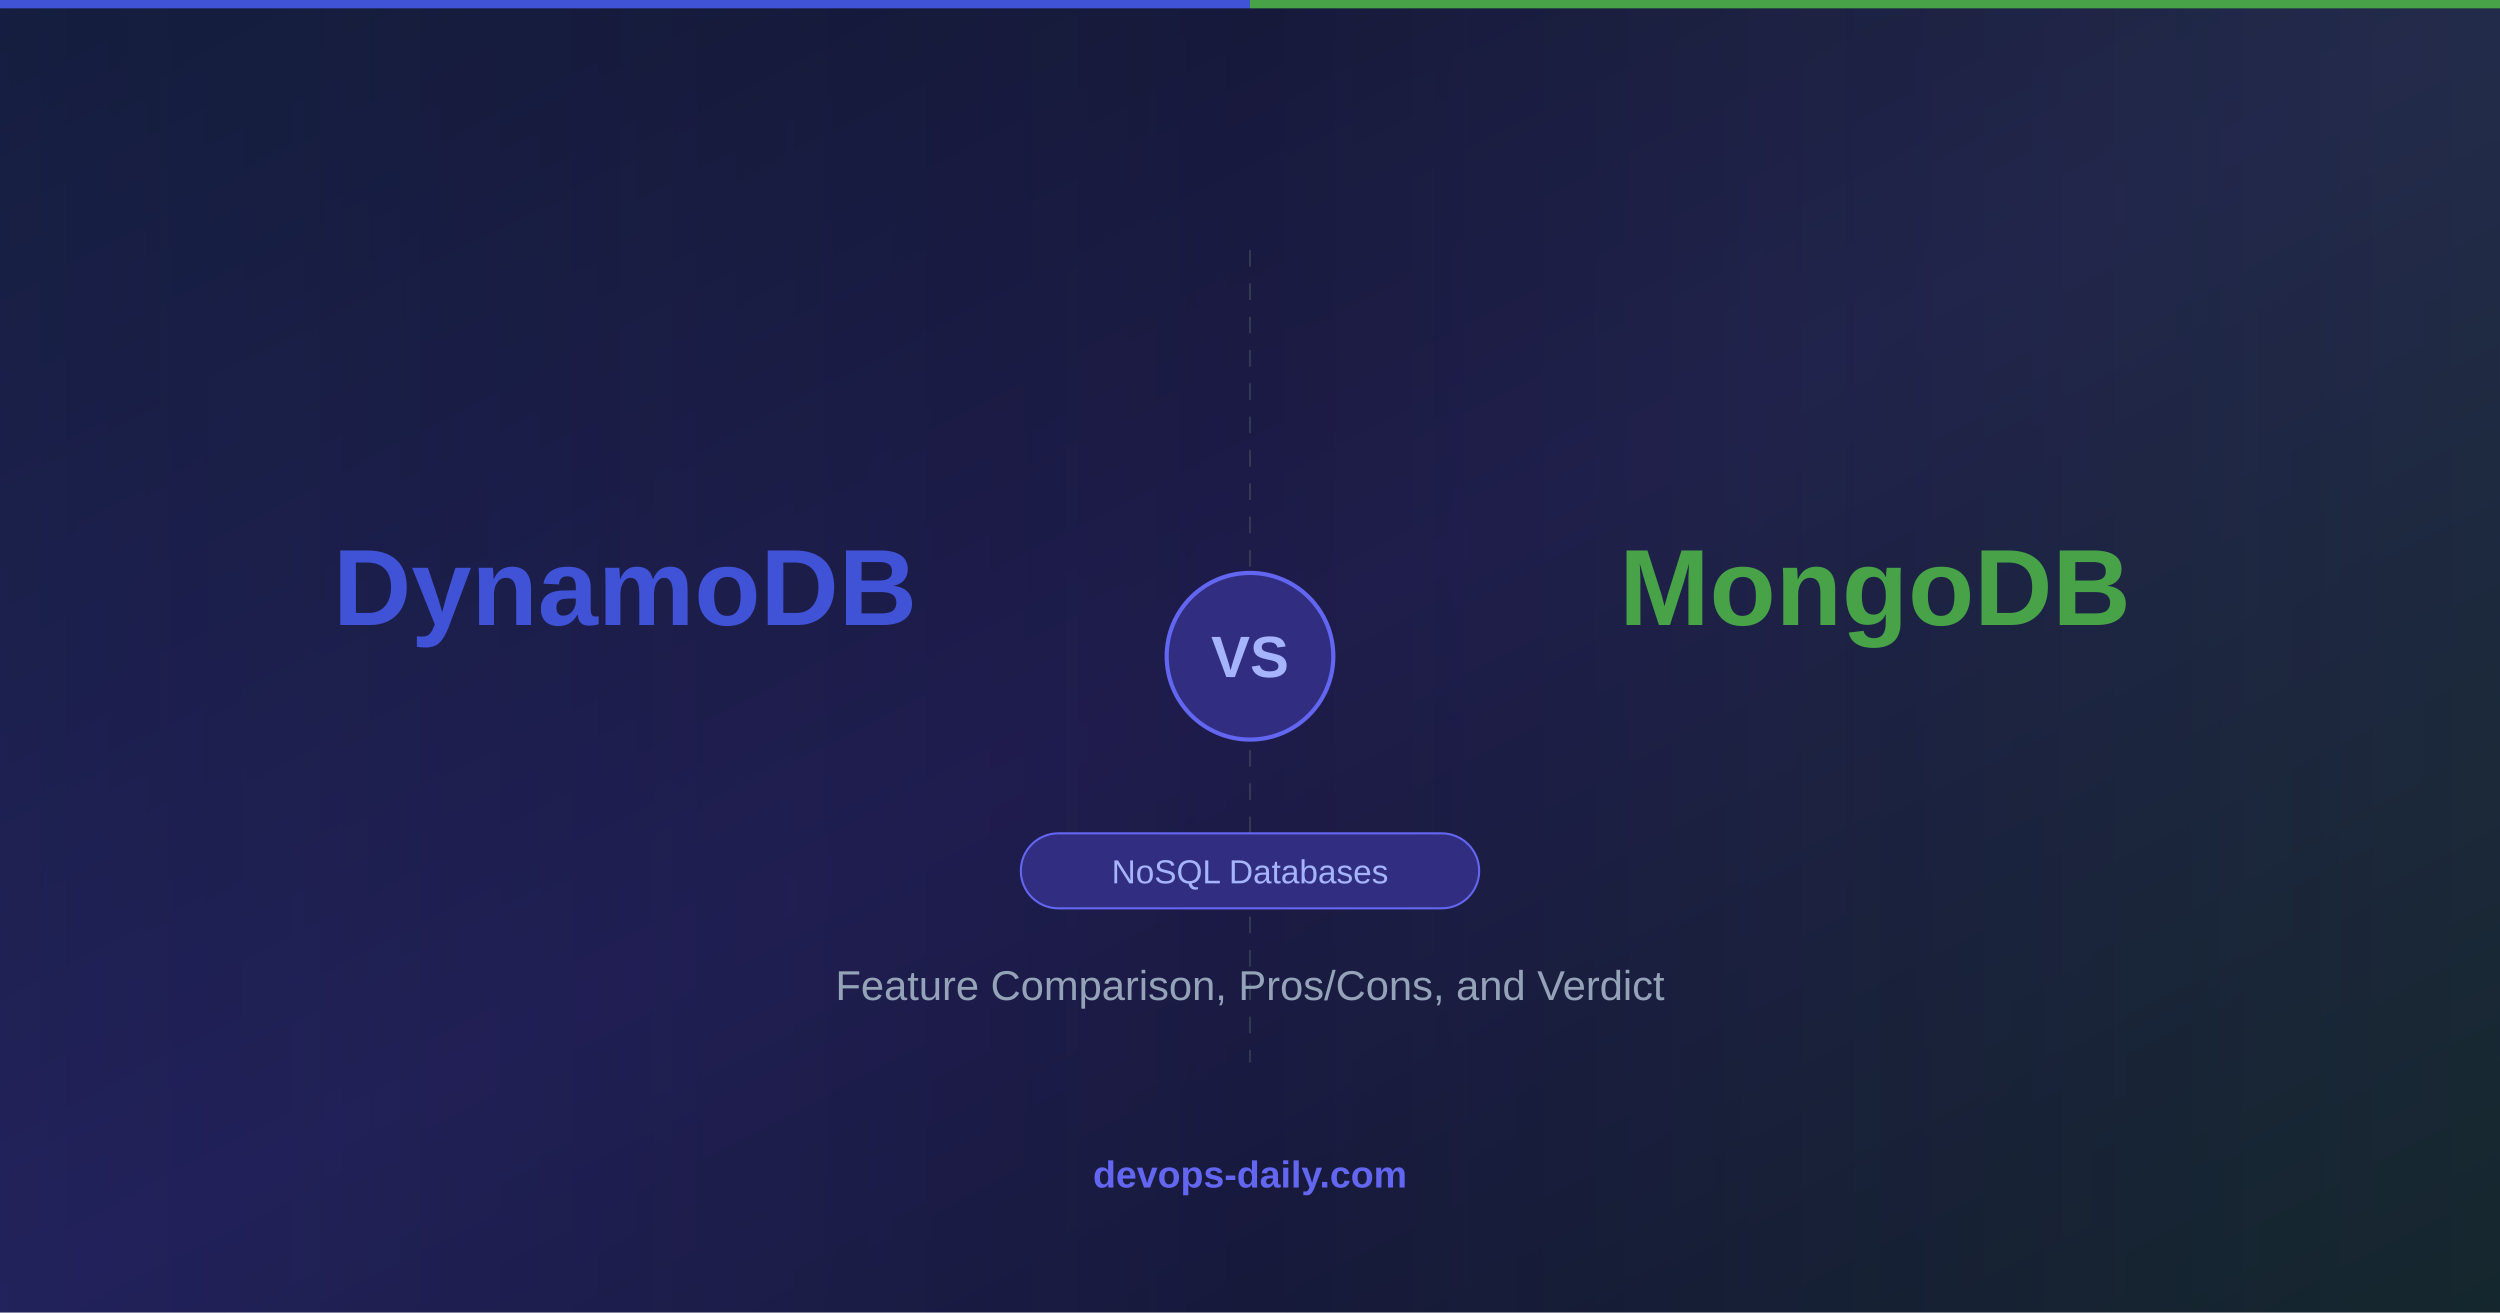
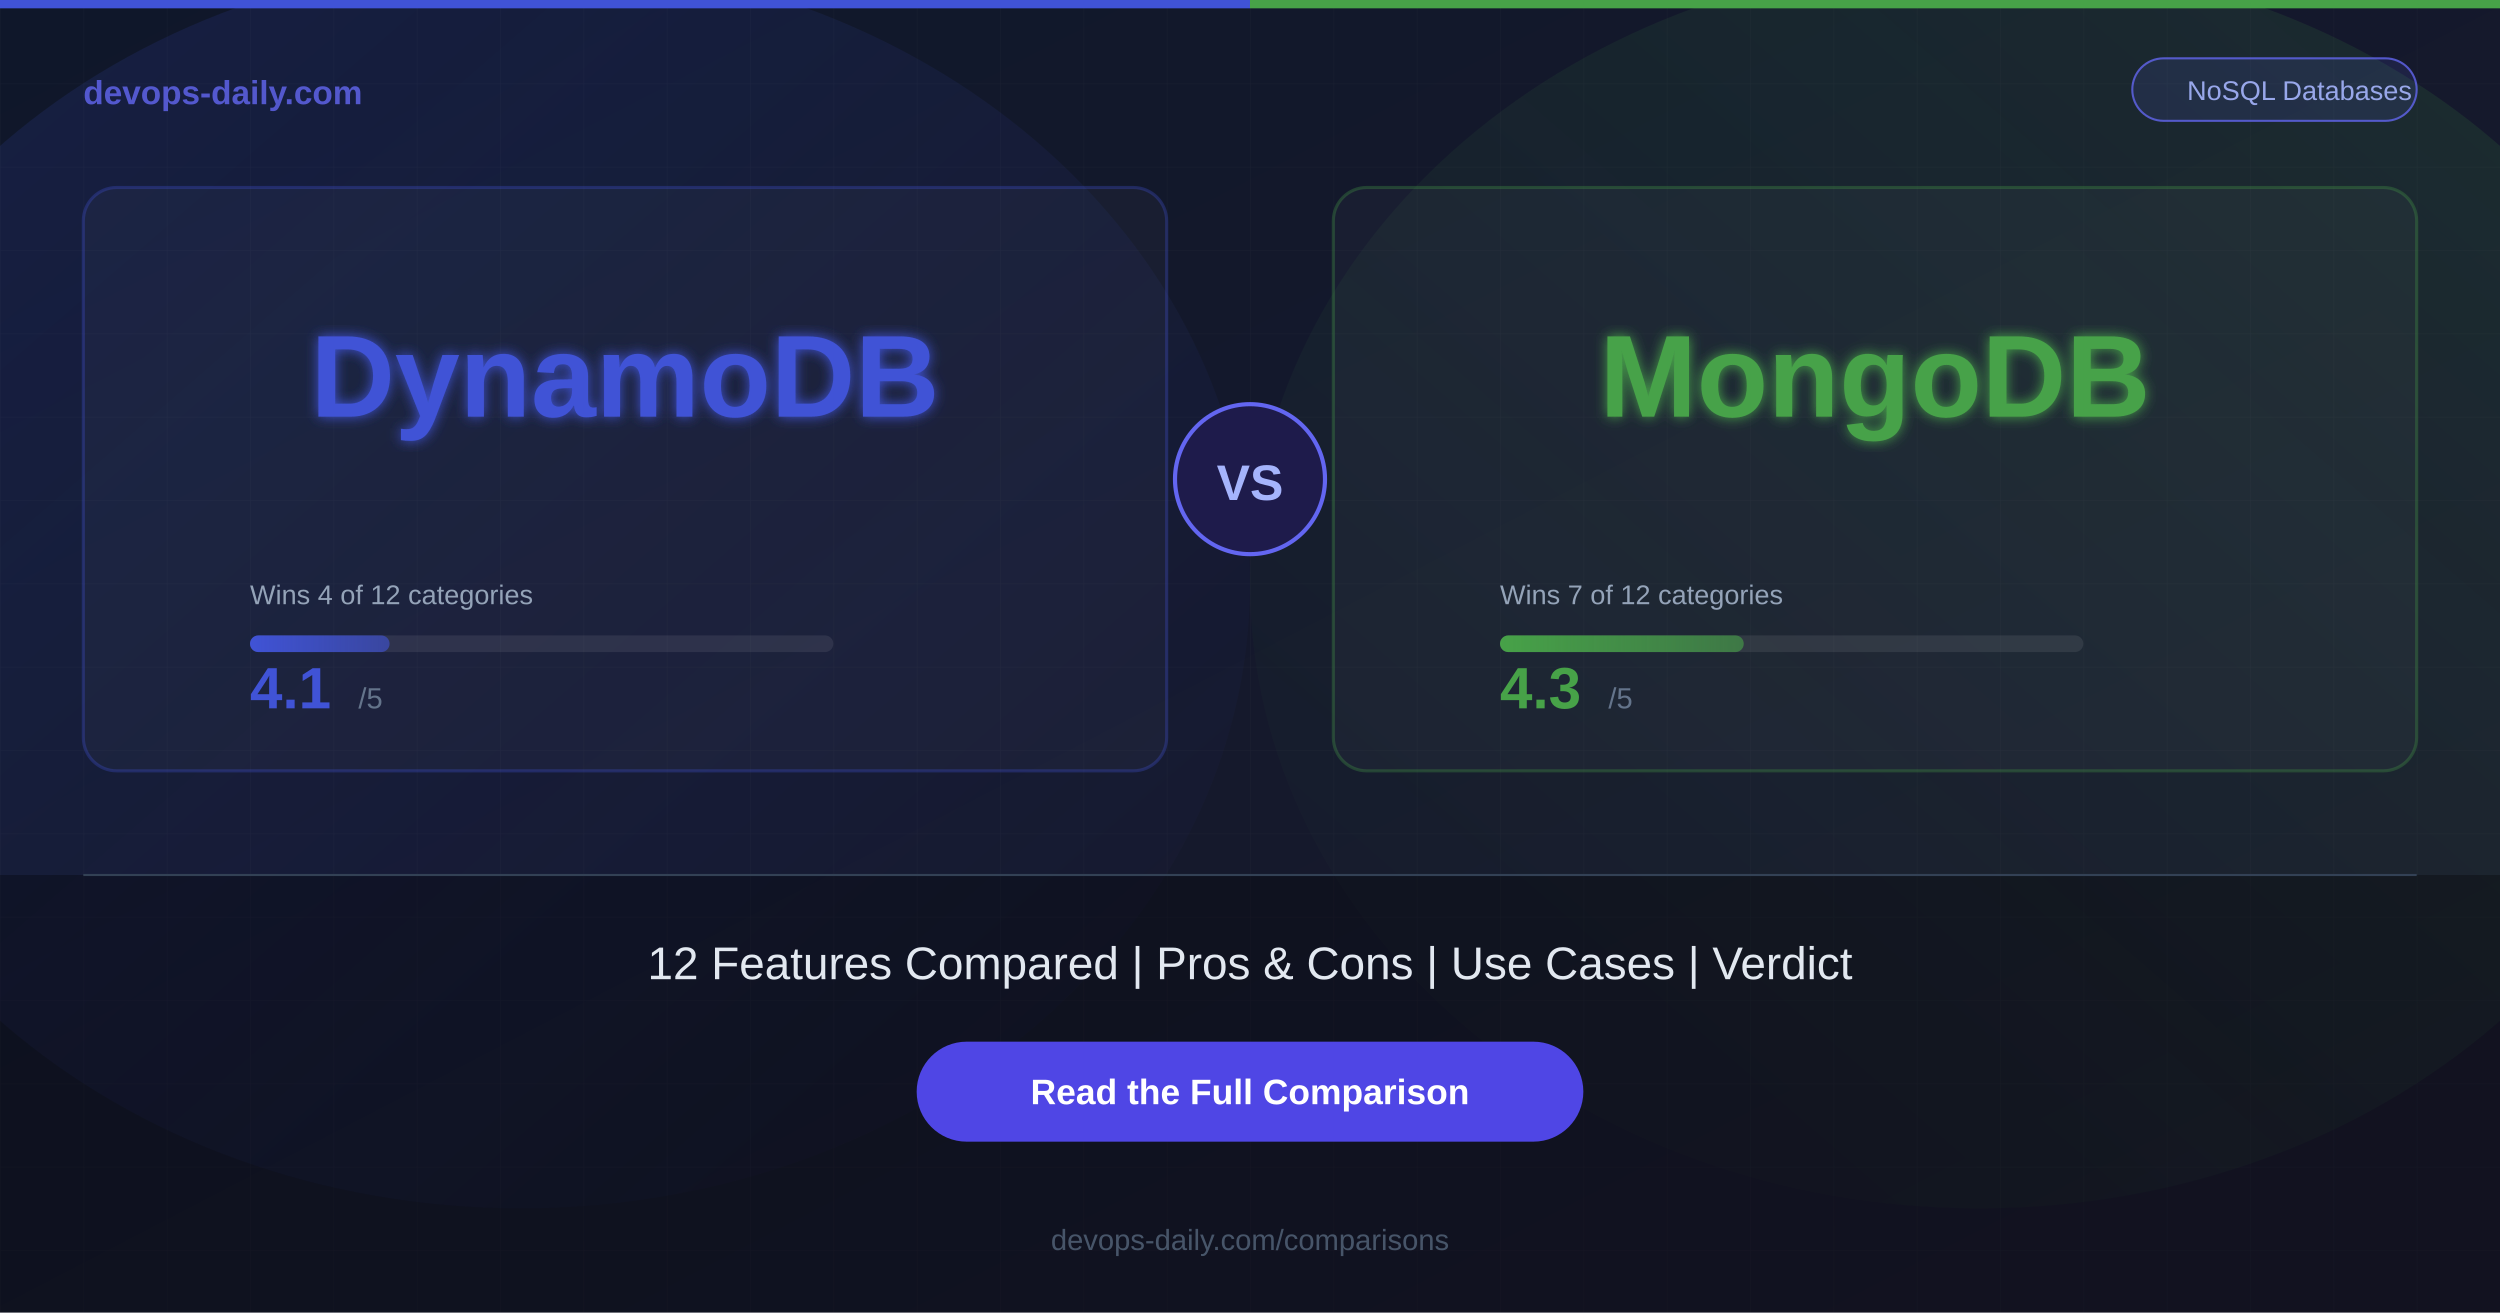
<svg xmlns="http://www.w3.org/2000/svg" width="1200" height="630">
  <defs>
    <linearGradient id="bg" x1="0%" y1="0%" x2="100%" y2="100%">
      <stop offset="0%" style="stop-color:#0f172a;stop-opacity:1" />
-       <stop offset="50%" style="stop-color:#1e1b4b;stop-opacity:1" />
-       <stop offset="100%" style="stop-color:#0f172a;stop-opacity:1" />
+       <stop offset="100%" style="stop-color:#1a1a2e;stop-opacity:1" />
    </linearGradient>
-     <linearGradient id="toolAGrad" x1="0%" y1="0%" x2="100%" y2="0%">
-       <stop offset="0%" style="stop-color:#4053D6;stop-opacity:0.3" />
+     <linearGradient id="glowA" x1="0%" y1="0%" x2="100%" y2="100%">
+       <stop offset="0%" style="stop-color:#4053D6;stop-opacity:0.15" />
      <stop offset="100%" style="stop-color:#4053D6;stop-opacity:0" />
    </linearGradient>
-     <linearGradient id="toolBGrad" x1="100%" y1="0%" x2="0%" y2="0%">
-       <stop offset="0%" style="stop-color:#47A248;stop-opacity:0.3" />
+     <linearGradient id="glowB" x1="100%" y1="0%" x2="0%" y2="100%">
+       <stop offset="0%" style="stop-color:#47A248;stop-opacity:0.15" />
      <stop offset="100%" style="stop-color:#47A248;stop-opacity:0" />
    </linearGradient>
+     <linearGradient id="barA" x1="0%" y1="0%" x2="100%" y2="0%">
+       <stop offset="0%" style="stop-color:#4053D6;stop-opacity:1" />
+       <stop offset="100%" style="stop-color:#4053D6;stop-opacity:0.6" />
+     </linearGradient>
+     <linearGradient id="barB" x1="0%" y1="0%" x2="100%" y2="0%">
+       <stop offset="0%" style="stop-color:#47A248;stop-opacity:1" />
+       <stop offset="100%" style="stop-color:#47A248;stop-opacity:0.6" />
+     </linearGradient>
+     <filter id="glow">
+       <feGaussianBlur stdDeviation="3" result="blur" />
+       <feMerge>
+         <feMergeNode in="blur" />
+         <feMergeNode in="SourceGraphic" />
+       </feMerge>
+     </filter>
  </defs>
  <rect width="1200" height="630" fill="url(#bg)" />
-   <rect x="0" y="0" width="600" height="630" fill="url(#toolAGrad)" opacity="0.4" />
-   <rect x="600" y="0" width="600" height="630" fill="url(#toolBGrad)" opacity="0.4" />
-   <line x1="600" y1="120" x2="600" y2="510" stroke="#4b5563" stroke-width="1" stroke-dasharray="8,8" opacity="0.5" />
-   <circle cx="600" cy="315" r="40" fill="#312e81" stroke="#6366f1" stroke-width="2" />
-   <text x="600" y="325" font-family="Arial, Helvetica, sans-serif" font-size="28" font-weight="bold" fill="#a5b4fc" text-anchor="middle">VS</text>
-   <text x="300" y="300" font-family="Arial, Helvetica, sans-serif" font-size="52" font-weight="bold" fill="#4053D6" text-anchor="middle">DynamoDB</text>
-   <text x="900" y="300" font-family="Arial, Helvetica, sans-serif" font-size="52" font-weight="bold" fill="#47A248" text-anchor="middle">MongoDB</text>
-   <rect x="490" y="400" width="220" height="36" rx="18" fill="#312e81" stroke="#6366f1" stroke-width="1" />
-   <text x="600" y="424" font-family="Arial, Helvetica, sans-serif" font-size="16" fill="#a5b4fc" text-anchor="middle">NoSQL Databases</text>
-   <text x="600" y="480" font-family="Arial, Helvetica, sans-serif" font-size="20" fill="#94a3b8" text-anchor="middle">Feature Comparison, Pros/Cons, and Verdict</text>
-   <text x="600" y="570" font-family="Arial, Helvetica, sans-serif" font-size="18" font-weight="bold" fill="#6366f1" text-anchor="middle">devops-daily.com</text>
+   <ellipse cx="250" cy="280" rx="350" ry="300" fill="url(#glowA)" />
+   <ellipse cx="950" cy="280" rx="350" ry="300" fill="url(#glowB)" />
+   <pattern id="grid" width="40" height="40" patternUnits="userSpaceOnUse">
+     <path d="M 40 0 L 0 0 0 40" fill="none" stroke="#ffffff" stroke-width="0.3" opacity="0.05" />
+   </pattern>
+   <rect width="1200" height="630" fill="url(#grid)" />
  <rect x="0" y="0" width="600" height="4" fill="#4053D6" />
  <rect x="600" y="0" width="600" height="4" fill="#47A248" />
+   <text x="40" y="50" font-family="Arial, Helvetica, sans-serif" font-size="16" font-weight="bold" fill="#6366f1" opacity="0.8">devops-daily.com</text>
+   <rect x="1023.5" y="28" width="136.5" height="30" rx="15" fill="rgba(99,102,241,0.15)" stroke="#6366f1" stroke-width="1" opacity="0.8" />
+   <text x="1103.75" y="48" font-family="Arial, Helvetica, sans-serif" font-size="13" fill="#a5b4fc" text-anchor="middle" opacity="0.9">NoSQL Databases</text>
+   <rect x="40" y="90" width="520" height="280" rx="16" fill="rgba(255,255,255,0.03)" stroke="rgba(64,83,214,0.3)" stroke-width="1.5" />
+   <text x="300" y="200" font-family="Arial, Helvetica, sans-serif" font-size="56" font-weight="bold" fill="#4053D6" text-anchor="middle" filter="url(#glow)">DynamoDB</text>
+   <text x="120" y="290" font-family="Arial, Helvetica, sans-serif" font-size="13" fill="#94a3b8">Wins 4 of 12 categories</text>
+   <rect x="120" y="305" width="280" height="8" rx="4" fill="rgba(255,255,255,0.08)" />
+   <rect x="120" y="305" width="67" height="8" rx="4" fill="url(#barA)" />
+   <text x="120" y="340" font-family="Arial, Helvetica, sans-serif" font-size="28" font-weight="bold" fill="#4053D6">4.1</text>
+   <text x="172" y="340" font-family="Arial, Helvetica, sans-serif" font-size="14" fill="#64748b">/5</text>
+   <rect x="640" y="90" width="520" height="280" rx="16" fill="rgba(255,255,255,0.03)" stroke="rgba(71,162,72,0.3)" stroke-width="1.5" />
+   <text x="900" y="200" font-family="Arial, Helvetica, sans-serif" font-size="56" font-weight="bold" fill="#47A248" text-anchor="middle" filter="url(#glow)">MongoDB</text>
+   <text x="720" y="290" font-family="Arial, Helvetica, sans-serif" font-size="13" fill="#94a3b8">Wins 7 of 12 categories</text>
+   <rect x="720" y="305" width="280" height="8" rx="4" fill="rgba(255,255,255,0.08)" />
+   <rect x="720" y="305" width="117" height="8" rx="4" fill="url(#barB)" />
+   <text x="720" y="340" font-family="Arial, Helvetica, sans-serif" font-size="28" font-weight="bold" fill="#47A248">4.3</text>
+   <text x="772" y="340" font-family="Arial, Helvetica, sans-serif" font-size="14" fill="#64748b">/5</text>
+   <circle cx="600" cy="230" r="36" fill="#1e1b4b" stroke="#6366f1" stroke-width="2" />
+   <text x="600" y="240" font-family="Arial, Helvetica, sans-serif" font-size="24" font-weight="bold" fill="#a5b4fc" text-anchor="middle">VS</text>
+   <rect x="0" y="420" width="1200" height="210" fill="rgba(0,0,0,0.3)" />
+   <line x1="40" y1="420" x2="1160" y2="420" stroke="#334155" stroke-width="1" />
+   <text x="600" y="470" font-family="Arial, Helvetica, sans-serif" font-size="22" fill="#e2e8f0" text-anchor="middle">12 Features Compared  |  Pros &amp; Cons  |  Use Cases  |  Verdict</text>
+   <rect x="440" y="500" width="320" height="48" rx="24" fill="#4f46e5" />
+   <text x="600" y="530" font-family="Arial, Helvetica, sans-serif" font-size="17" font-weight="bold" fill="#ffffff" text-anchor="middle">Read the Full Comparison</text>
+   <text x="600" y="600" font-family="Arial, Helvetica, sans-serif" font-size="14" fill="#475569" text-anchor="middle">devops-daily.com/comparisons</text>
</svg>
